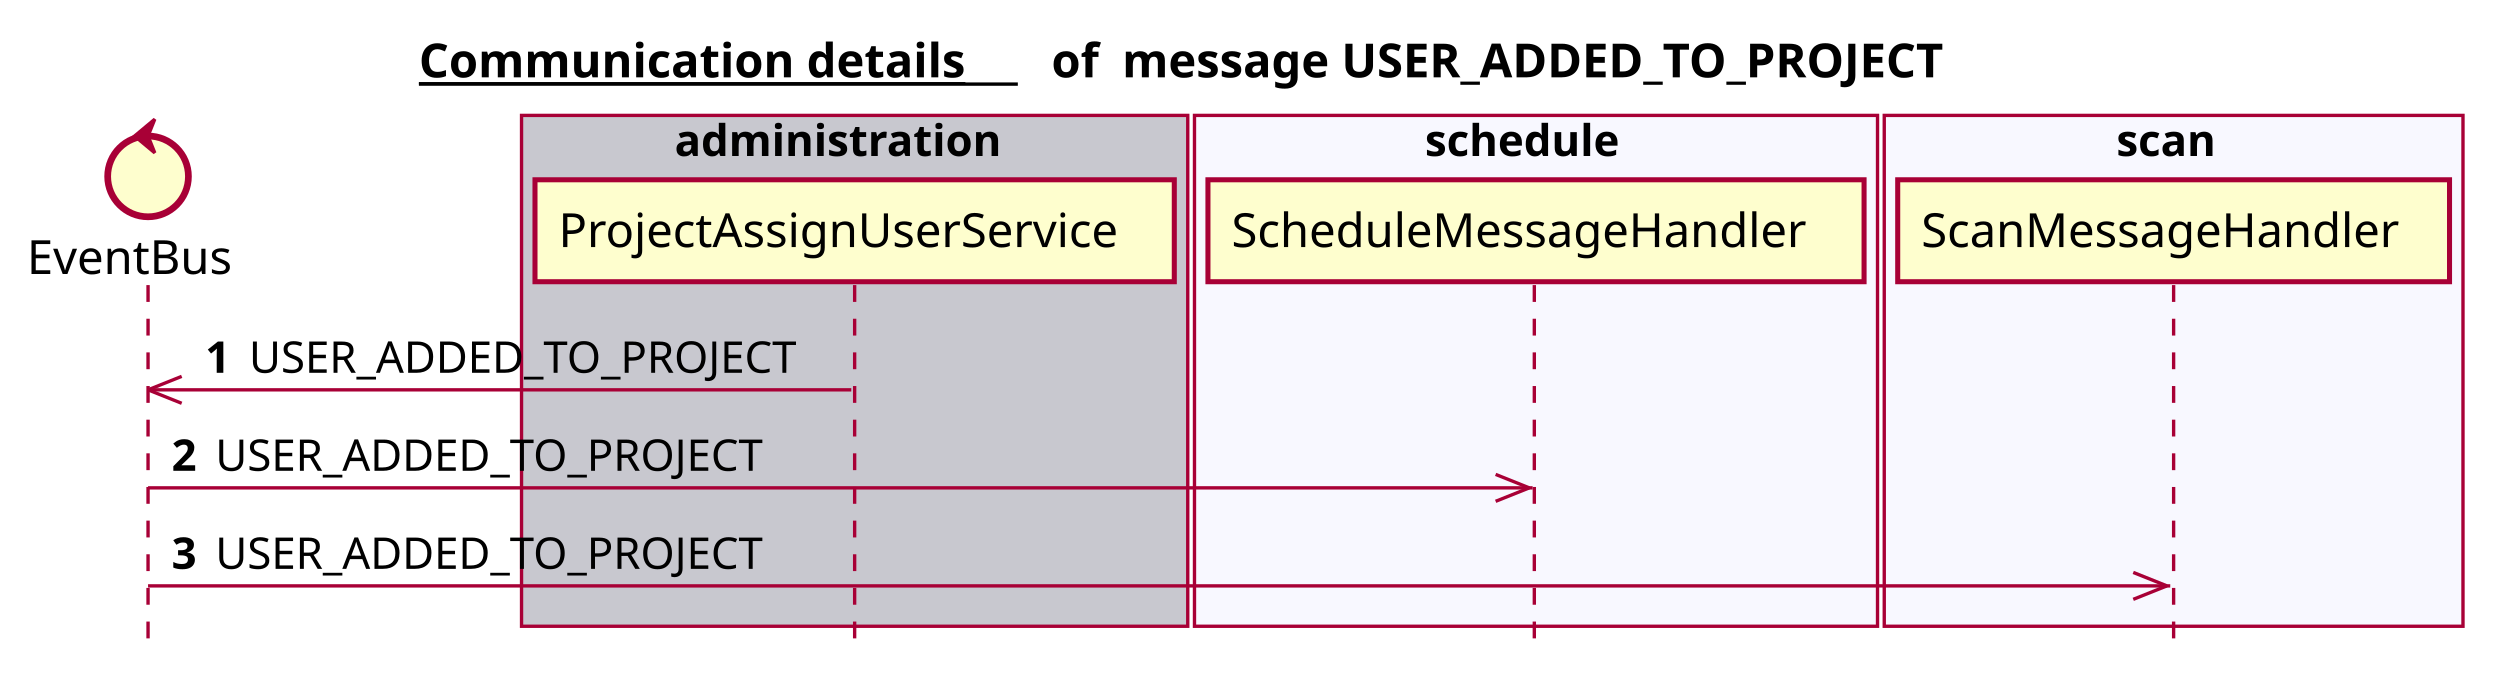
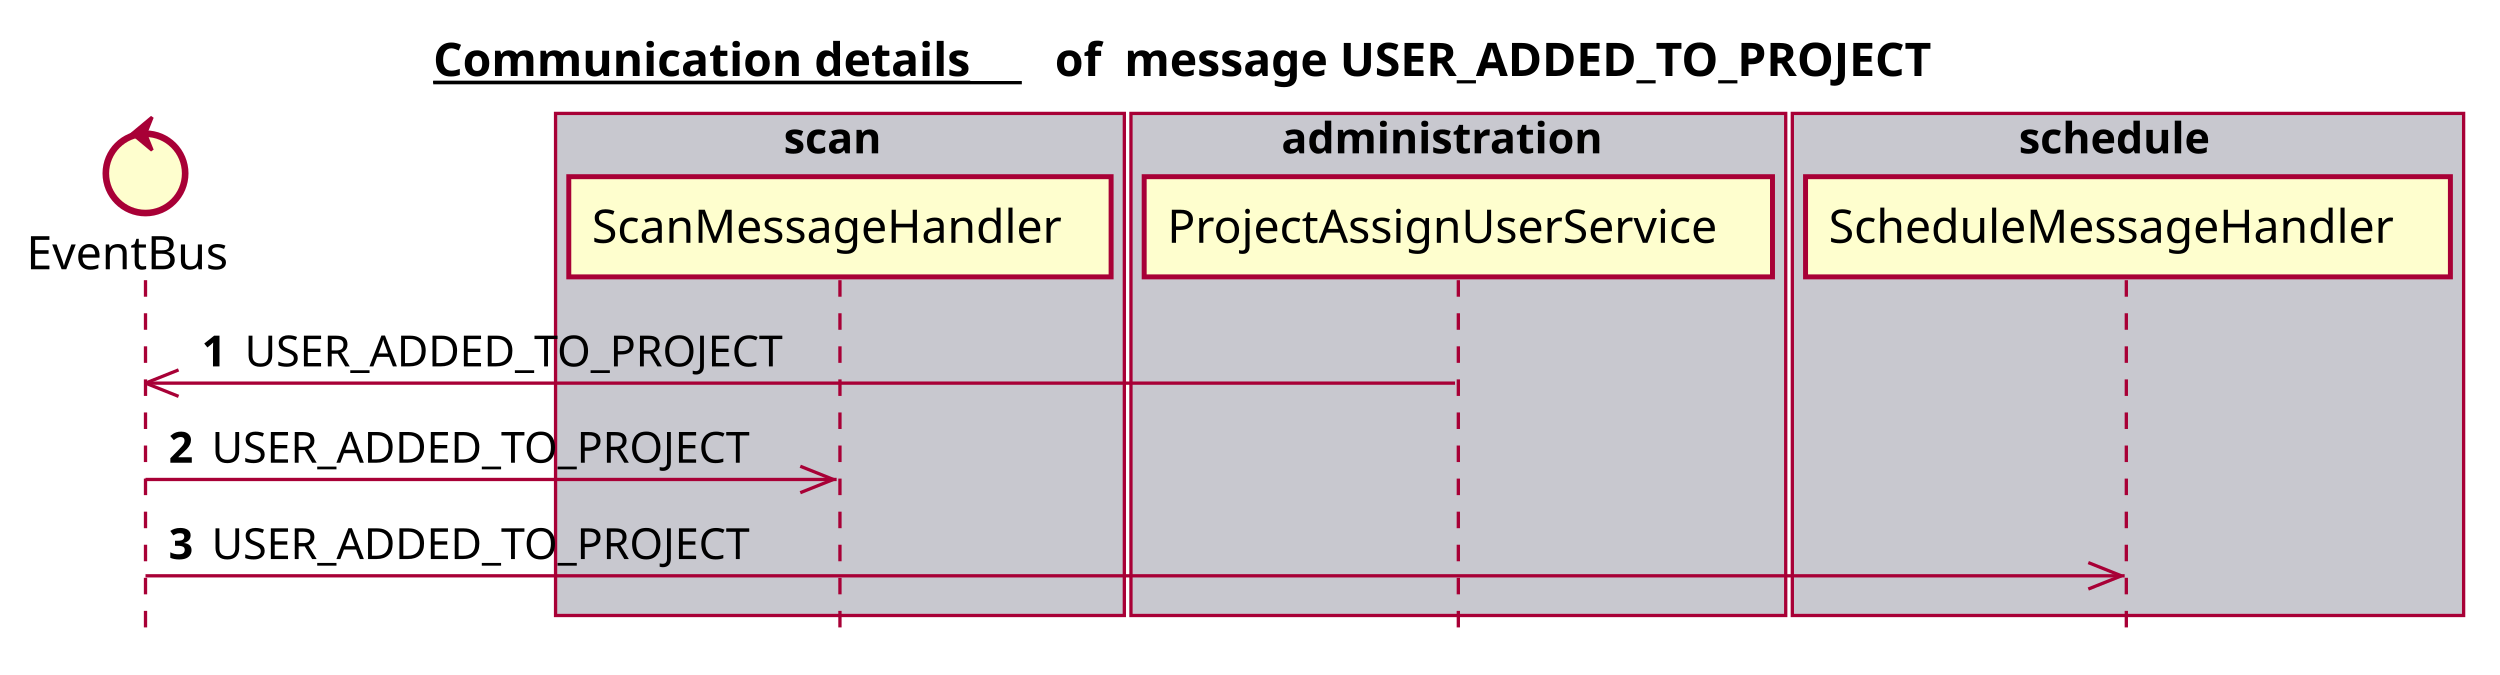
- <svg xmlns="http://www.w3.org/2000/svg" contentScriptType="application/ecmascript" contentStyleType="text/css" height="204px" preserveAspectRatio="none" style="width:743px;height:204px;" version="1.1" viewBox="0 0 743 204" width="743px" zoomAndPan="magnify">
+ <svg xmlns="http://www.w3.org/2000/svg" contentScriptType="application/ecmascript" contentStyleType="text/css" height="204px" preserveAspectRatio="none" style="width:756px;height:204px;" version="1.1" viewBox="0 0 756 204" width="756px" zoomAndPan="magnify">
  <defs />
  <g>
-     <text fill="#000000" font-family="sans-serif" font-size="14" font-weight="bold" lengthAdjust="spacingAndGlyphs" text-decoration="underline" textLength="178" x="124.5" y="22.995">Communication details</text>
-     <line style="stroke: #000000; stroke-width: 1.0;" x1="124.5" x2="302.5" y1="24.995" y2="24.995" />
-     <text fill="#000000" font-family="sans-serif" font-size="14" font-weight="bold" lengthAdjust="spacingAndGlyphs" textLength="16" x="312.5" y="22.995">of</text>
-     <text fill="#000000" font-family="sans-serif" font-size="14" font-weight="bold" lengthAdjust="spacingAndGlyphs" textLength="278" x="333.5" y="22.995">message USER_ADDED_TO_PROJECT</text>
-     <rect fill="#C8C8CF" height="151.828" style="stroke: #A80036; stroke-width: 1.0;" width="198" x="155" y="34.297" />
-     <text fill="#000000" font-family="sans-serif" font-size="13" font-weight="bold" lengthAdjust="spacingAndGlyphs" textLength="107" x="200.5" y="46.364">administration</text>
-     <rect fill="#F8F8FF" height="151.828" style="stroke: #A80036; stroke-width: 1.0;" width="203" x="355" y="34.297" />
-     <text fill="#000000" font-family="sans-serif" font-size="13" font-weight="bold" lengthAdjust="spacingAndGlyphs" textLength="66" x="423.5" y="46.364">schedule</text>
-     <rect fill="#F8F8FF" height="151.828" style="stroke: #A80036; stroke-width: 1.0;" width="172" x="560" y="34.297" />
-     <text fill="#000000" font-family="sans-serif" font-size="13" font-weight="bold" lengthAdjust="spacingAndGlyphs" textLength="34" x="629" y="46.364">scan</text>
+     <text fill="#000000" font-family="sans-serif" font-size="14" font-weight="bold" lengthAdjust="spacingAndGlyphs" text-decoration="underline" textLength="178" x="131" y="22.995">Communication details</text>
+     <line style="stroke: #000000; stroke-width: 1.0;" x1="131" x2="309" y1="24.995" y2="24.995" />
+     <text fill="#000000" font-family="sans-serif" font-size="14" font-weight="bold" lengthAdjust="spacingAndGlyphs" textLength="16" x="319" y="22.995">of</text>
+     <text fill="#000000" font-family="sans-serif" font-size="14" font-weight="bold" lengthAdjust="spacingAndGlyphs" textLength="278" x="340" y="22.995">message USER_ADDED_TO_PROJECT</text>
+     <rect fill="#C8C8CF" height="151.828" style="stroke: #A80036; stroke-width: 1.0;" width="172" x="168" y="34.297" />
+     <text fill="#000000" font-family="sans-serif" font-size="13" font-weight="bold" lengthAdjust="spacingAndGlyphs" textLength="34" x="237" y="46.364">scan</text>
+     <rect fill="#C8C8CF" height="151.828" style="stroke: #A80036; stroke-width: 1.0;" width="198" x="342" y="34.297" />
+     <text fill="#000000" font-family="sans-serif" font-size="13" font-weight="bold" lengthAdjust="spacingAndGlyphs" textLength="107" x="387.5" y="46.364">administration</text>
+     <rect fill="#C8C8CF" height="151.828" style="stroke: #A80036; stroke-width: 1.0;" width="203" x="542" y="34.297" />
+     <text fill="#000000" font-family="sans-serif" font-size="13" font-weight="bold" lengthAdjust="spacingAndGlyphs" textLength="66" x="610.5" y="46.364">schedule</text>
    <line style="stroke: #A80036; stroke-width: 1.0; stroke-dasharray: 5.0,5.0;" x1="44" x2="44" y1="84.727" y2="192.125" />
    <line style="stroke: #A80036; stroke-width: 1.0; stroke-dasharray: 5.0,5.0;" x1="254" x2="254" y1="84.727" y2="192.125" />
-     <line style="stroke: #A80036; stroke-width: 1.0; stroke-dasharray: 5.0,5.0;" x1="456" x2="456" y1="84.727" y2="192.125" />
-     <line style="stroke: #A80036; stroke-width: 1.0; stroke-dasharray: 5.0,5.0;" x1="646" x2="646" y1="84.727" y2="192.125" />
+     <line style="stroke: #A80036; stroke-width: 1.0; stroke-dasharray: 5.0,5.0;" x1="441" x2="441" y1="84.727" y2="192.125" />
+     <line style="stroke: #A80036; stroke-width: 1.0; stroke-dasharray: 5.0,5.0;" x1="643" x2="643" y1="84.727" y2="192.125" />
    <text fill="#000000" font-family="sans-serif" font-size="14" lengthAdjust="spacingAndGlyphs" textLength="66" x="8" y="81.425">EventBus</text>
    <ellipse cx="44" cy="52.43" fill="#FEFECE" rx="12" ry="12" style="stroke: #A80036; stroke-width: 2.0;" />
    <polygon fill="#A80036" points="40,40.43,46,35.43,44,40.43,46,45.43,40,40.43" style="stroke: #A80036; stroke-width: 1.0;" />
-     <rect fill="#FEFECE" height="30.297" style="stroke: #A80036; stroke-width: 1.5;" width="190" x="159" y="53.43" />
-     <text fill="#000000" font-family="sans-serif" font-size="14" lengthAdjust="spacingAndGlyphs" textLength="176" x="166" y="73.425">ProjectAssignUserService</text>
-     <rect fill="#FEFECE" height="30.297" style="stroke: #A80036; stroke-width: 1.5;" width="195" x="359" y="53.43" />
-     <text fill="#000000" font-family="sans-serif" font-size="14" lengthAdjust="spacingAndGlyphs" textLength="181" x="366" y="73.425">ScheduleMessageHandler</text>
-     <rect fill="#FEFECE" height="30.297" style="stroke: #A80036; stroke-width: 1.5;" width="164" x="564" y="53.43" />
-     <text fill="#000000" font-family="sans-serif" font-size="14" lengthAdjust="spacingAndGlyphs" textLength="150" x="571" y="73.425">ScanMessageHandler</text>
+     <rect fill="#FEFECE" height="30.297" style="stroke: #A80036; stroke-width: 1.5;" width="164" x="172" y="53.43" />
+     <text fill="#000000" font-family="sans-serif" font-size="14" lengthAdjust="spacingAndGlyphs" textLength="150" x="179" y="73.425">ScanMessageHandler</text>
+     <rect fill="#FEFECE" height="30.297" style="stroke: #A80036; stroke-width: 1.5;" width="190" x="346" y="53.43" />
+     <text fill="#000000" font-family="sans-serif" font-size="14" lengthAdjust="spacingAndGlyphs" textLength="176" x="353" y="73.425">ProjectAssignUserService</text>
+     <rect fill="#FEFECE" height="30.297" style="stroke: #A80036; stroke-width: 1.5;" width="195" x="546" y="53.43" />
+     <text fill="#000000" font-family="sans-serif" font-size="14" lengthAdjust="spacingAndGlyphs" textLength="181" x="553" y="73.425">ScheduleMessageHandler</text>
    <line style="stroke: #A80036; stroke-width: 1.0;" x1="44" x2="54" y1="115.859" y2="111.859" />
    <line style="stroke: #A80036; stroke-width: 1.0;" x1="44" x2="54" y1="115.859" y2="119.859" />
-     <line style="stroke: #A80036; stroke-width: 1.0;" x1="44" x2="253" y1="115.859" y2="115.859" />
+     <line style="stroke: #A80036; stroke-width: 1.0;" x1="44" x2="440" y1="115.859" y2="115.859" />
    <text fill="#000000" font-family="sans-serif" font-size="13" font-weight="bold" lengthAdjust="spacingAndGlyphs" textLength="9" x="61" y="110.793">1</text>
    <text fill="#000000" font-family="sans-serif" font-size="13" lengthAdjust="spacingAndGlyphs" textLength="173" x="74" y="110.793">USER_ADDED_TO_PROJECT</text>
-     <line style="stroke: #A80036; stroke-width: 1.0;" x1="454.5" x2="444.5" y1="144.992" y2="140.992" />
-     <line style="stroke: #A80036; stroke-width: 1.0;" x1="454.5" x2="444.5" y1="144.992" y2="148.992" />
-     <line style="stroke: #A80036; stroke-width: 1.0;" x1="44" x2="455.5" y1="144.992" y2="144.992" />
+     <line style="stroke: #A80036; stroke-width: 1.0;" x1="252" x2="242" y1="144.992" y2="140.992" />
+     <line style="stroke: #A80036; stroke-width: 1.0;" x1="252" x2="242" y1="144.992" y2="148.992" />
+     <line style="stroke: #A80036; stroke-width: 1.0;" x1="44" x2="253" y1="144.992" y2="144.992" />
    <text fill="#000000" font-family="sans-serif" font-size="13" font-weight="bold" lengthAdjust="spacingAndGlyphs" textLength="9" x="51" y="139.926">2</text>
    <text fill="#000000" font-family="sans-serif" font-size="13" lengthAdjust="spacingAndGlyphs" textLength="173" x="64" y="139.926">USER_ADDED_TO_PROJECT</text>
-     <line style="stroke: #A80036; stroke-width: 1.0;" x1="644" x2="634" y1="174.125" y2="170.125" />
-     <line style="stroke: #A80036; stroke-width: 1.0;" x1="644" x2="634" y1="174.125" y2="178.125" />
-     <line style="stroke: #A80036; stroke-width: 1.0;" x1="44" x2="645" y1="174.125" y2="174.125" />
+     <line style="stroke: #A80036; stroke-width: 1.0;" x1="641.5" x2="631.5" y1="174.125" y2="170.125" />
+     <line style="stroke: #A80036; stroke-width: 1.0;" x1="641.5" x2="631.5" y1="174.125" y2="178.125" />
+     <line style="stroke: #A80036; stroke-width: 1.0;" x1="44" x2="642.5" y1="174.125" y2="174.125" />
    <text fill="#000000" font-family="sans-serif" font-size="13" font-weight="bold" lengthAdjust="spacingAndGlyphs" textLength="9" x="51" y="169.059">3</text>
    <text fill="#000000" font-family="sans-serif" font-size="13" lengthAdjust="spacingAndGlyphs" textLength="173" x="64" y="169.059">USER_ADDED_TO_PROJECT</text>
  </g>
</svg>
